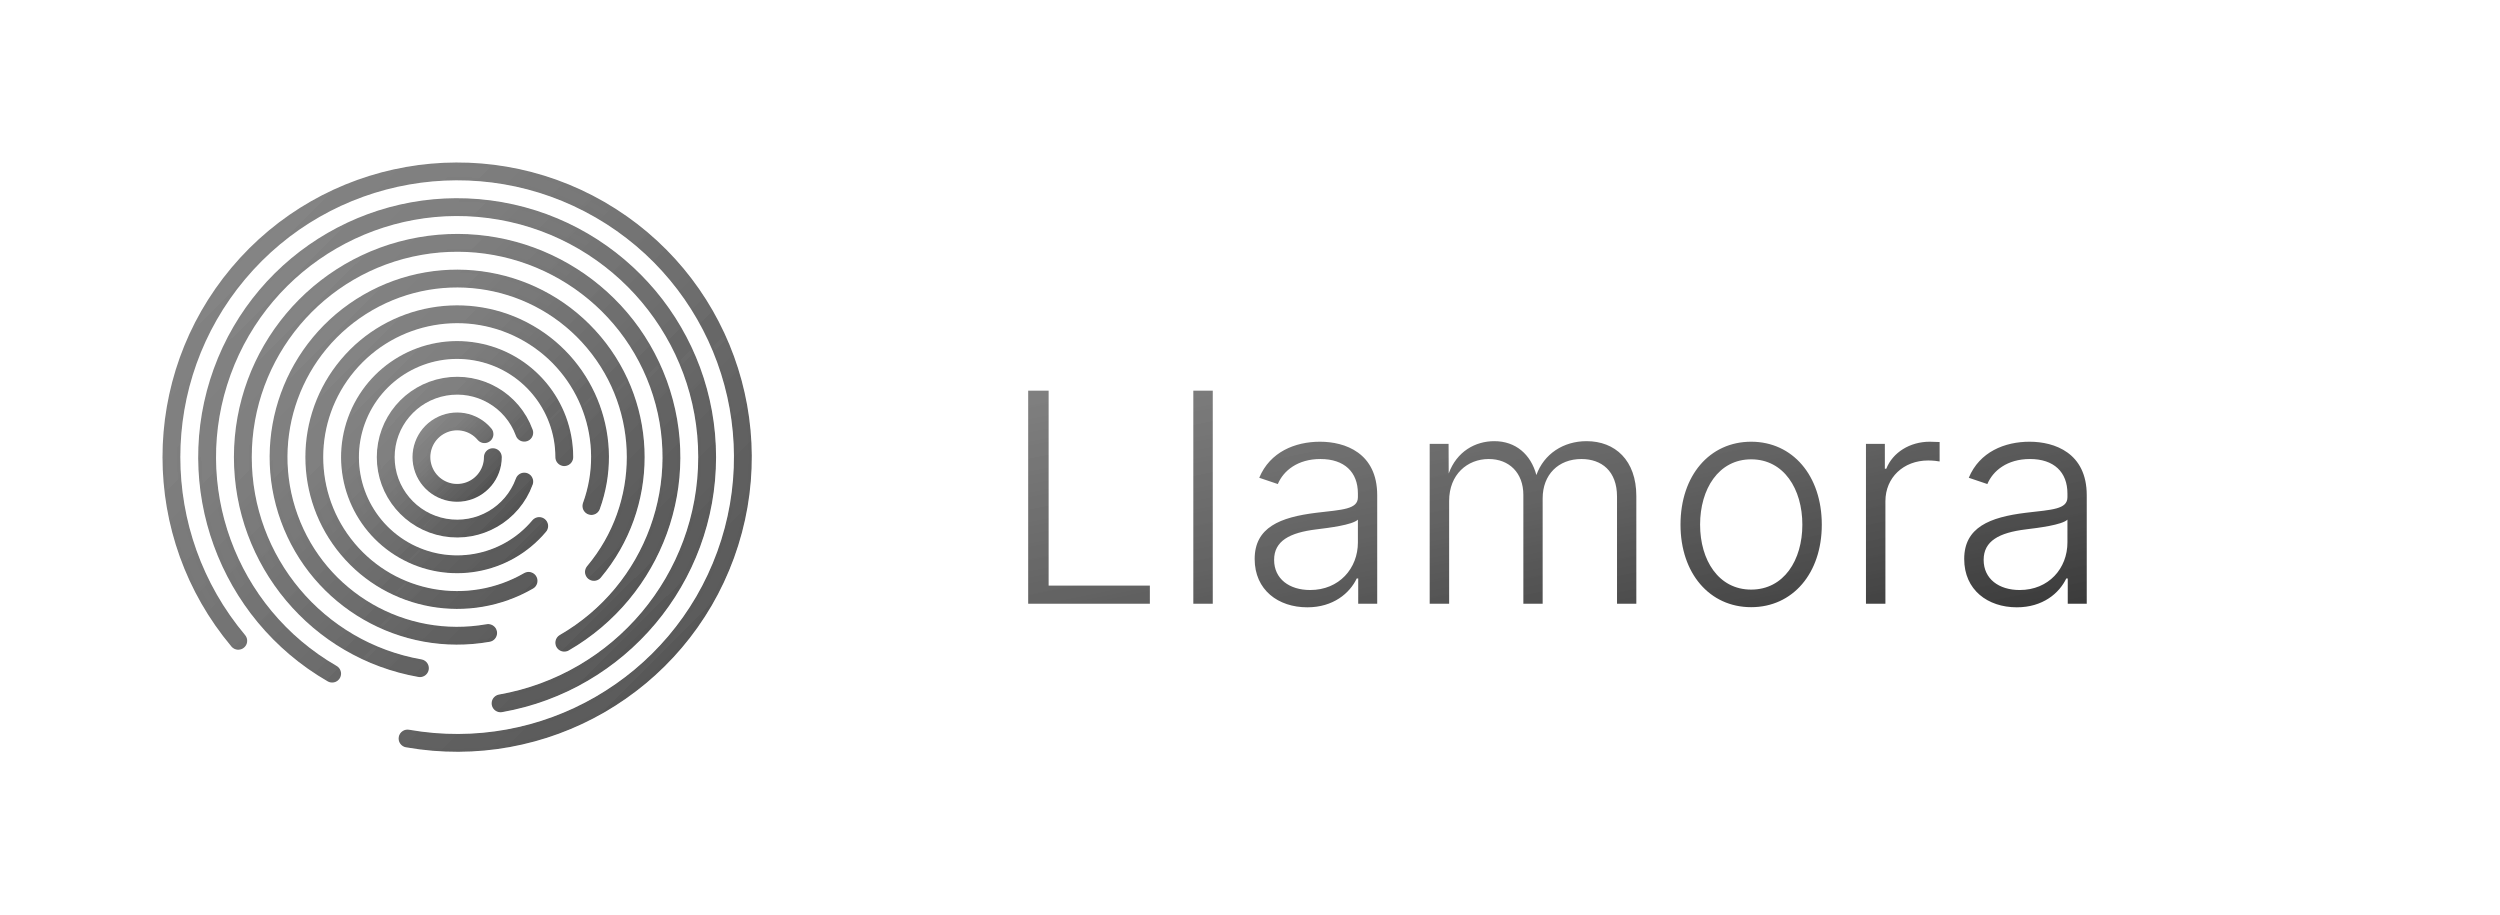
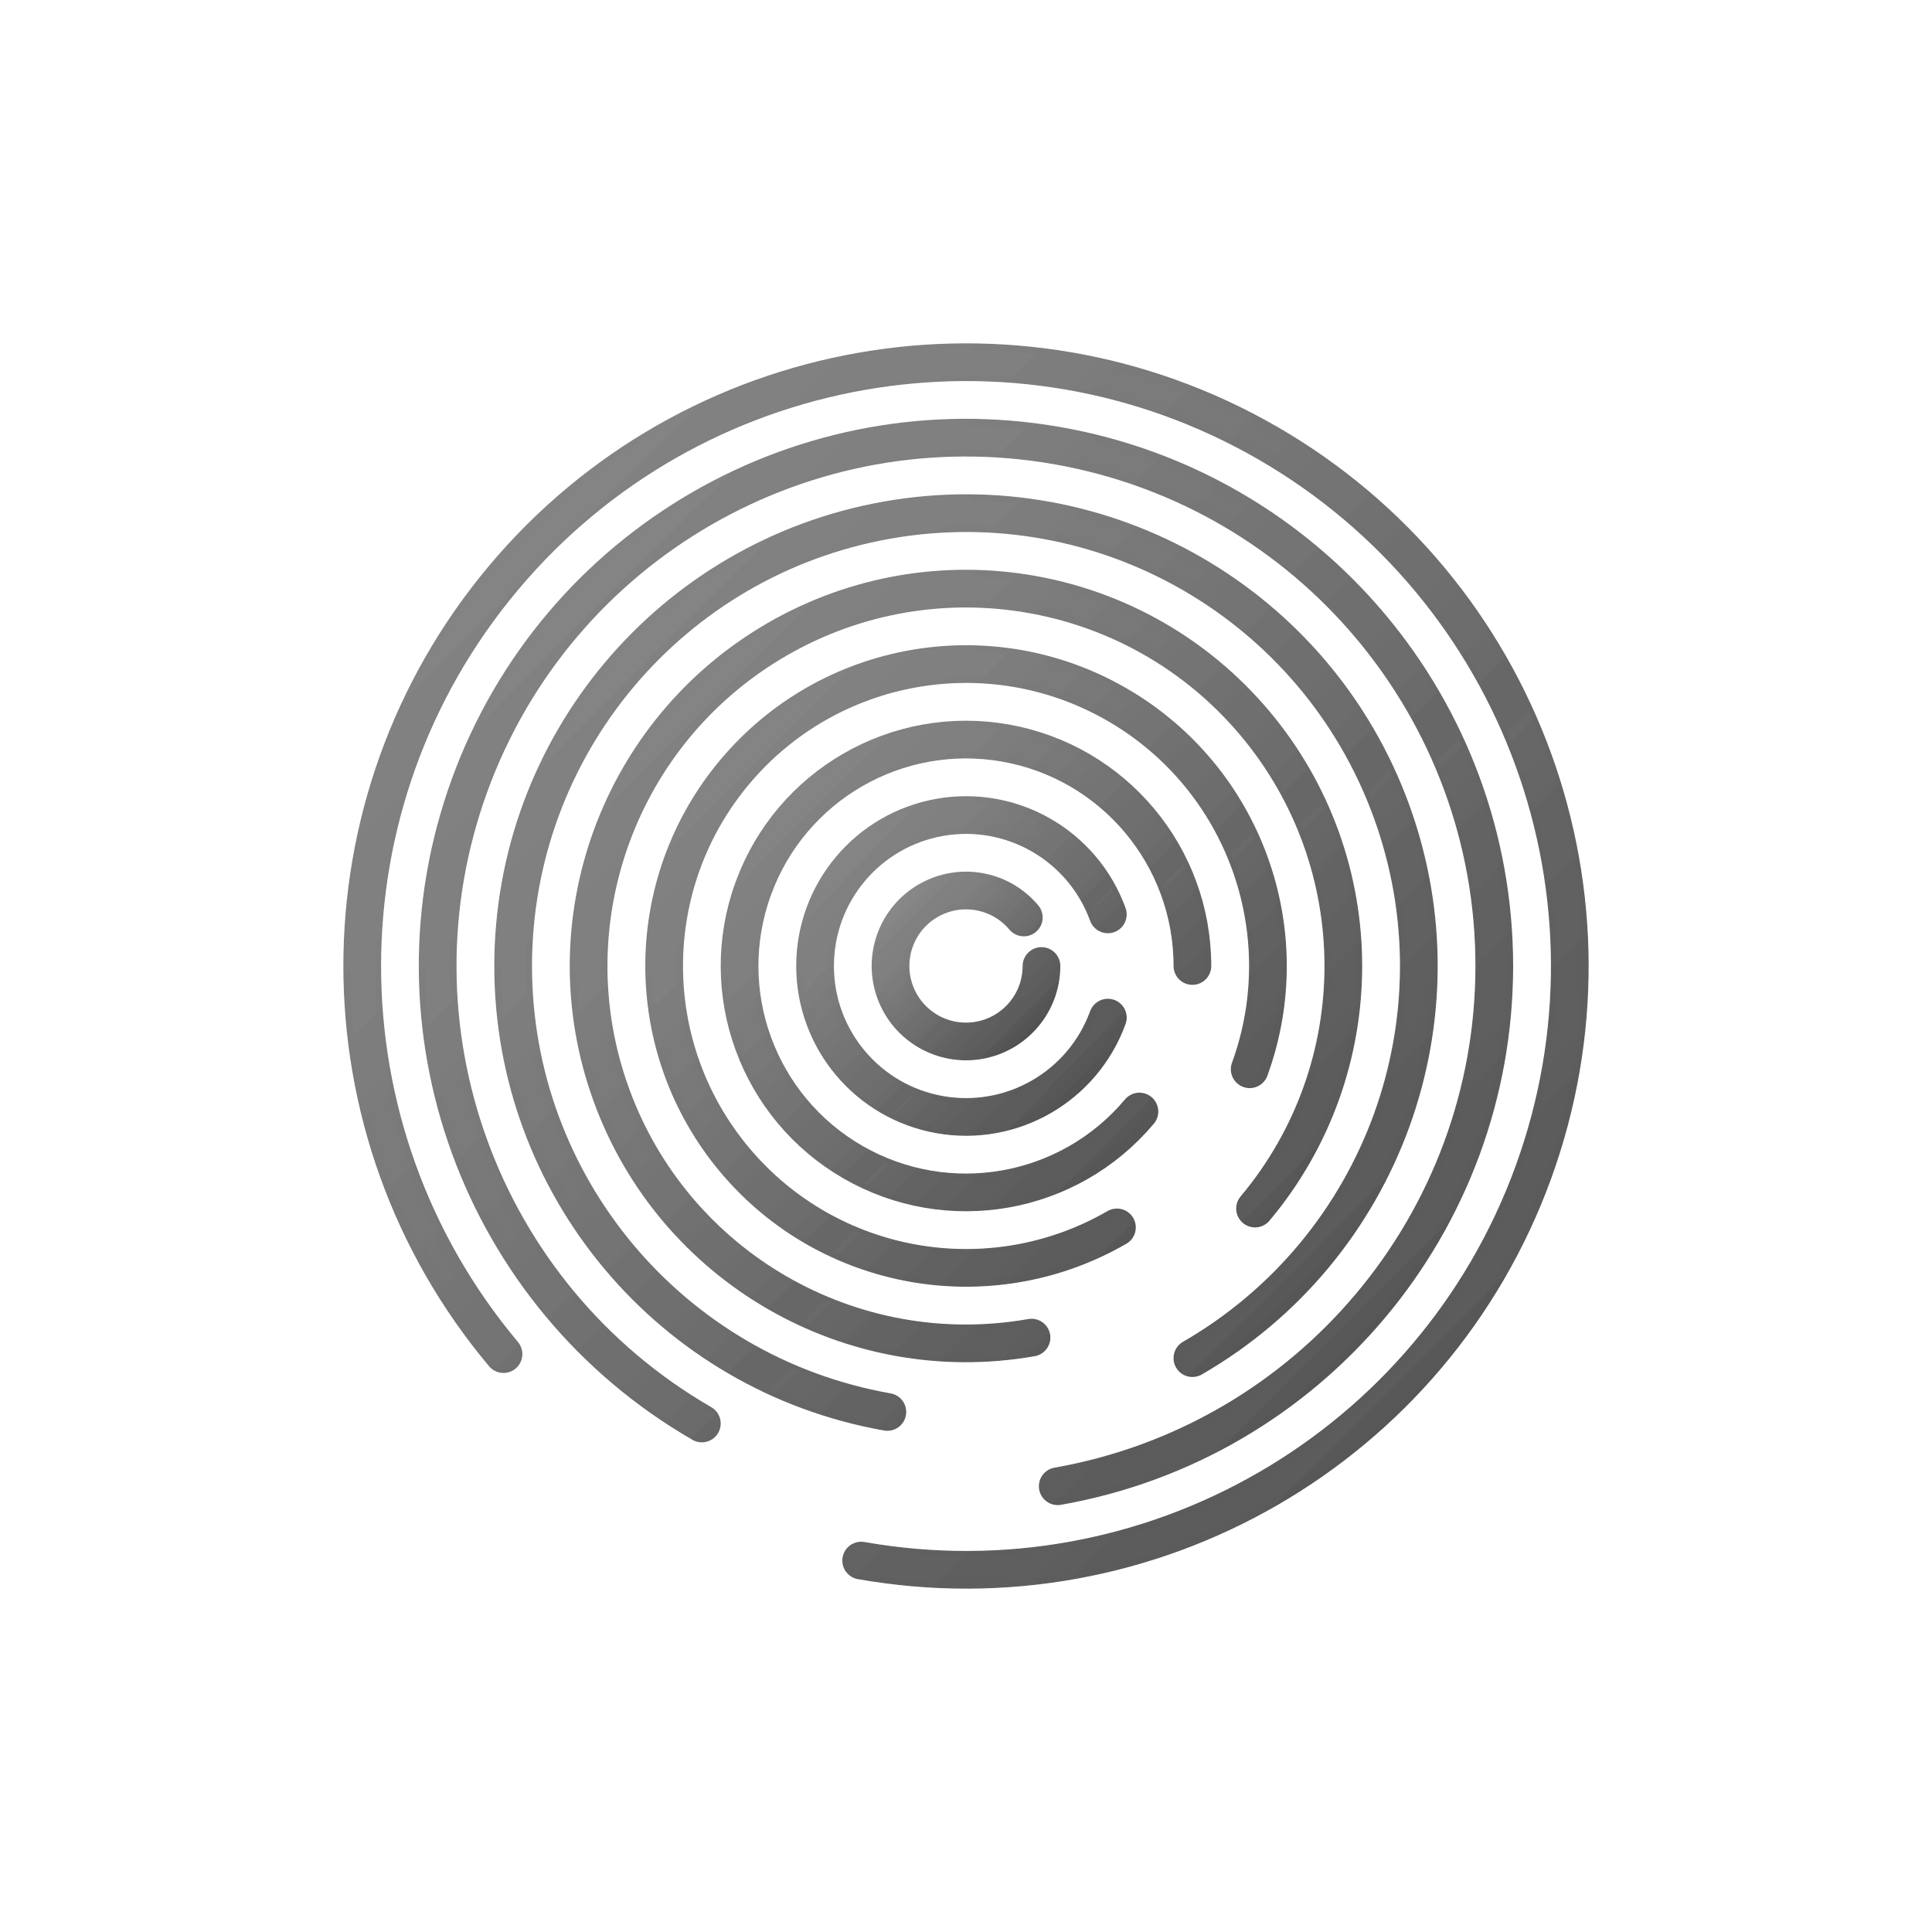
- <svg xmlns="http://www.w3.org/2000/svg" width="1400" height="512" viewBox="0 0 1400 512" role="img" aria-labelledby="logoTitle">
+ <svg xmlns="http://www.w3.org/2000/svg" width="512" height="512" viewBox="0 0 512 512">
  <defs>
    <linearGradient id="inkBaseNeutral" x1="0" y1="0" x2="1" y2="1">
      <stop offset="0%" stop-color="#727272" stop-opacity="0.9" />
      <stop offset="50%" stop-color="#5a5a5a" stop-opacity="0.95" />
      <stop offset="100%" stop-color="#3a3a3a" stop-opacity="1" />
    </linearGradient>
    <filter id="softLift" x="-20%" y="-20%" width="140%" height="140%">
      <feGaussianBlur in="SourceAlpha" stdDeviation="1.4" result="blur" />
      <feColorMatrix in="blur" type="matrix" values="0 0 0 0 1                 0 0 0 0 1                 0 0 0 0 1                 0 0 0 0.12 0" result="glow" />
      <feMerge>
        <feMergeNode in="glow" />
        <feMergeNode in="SourceGraphic" />
      </feMerge>
    </filter>
  </defs>
  <g filter="url(#softLift)">
    <g stroke="url(#inkBaseNeutral)" stroke-width="10" fill="none" stroke-linecap="round" opacity="0.92">
      <path d="M 276.00 256.00 A 20.00 20.00 0 1 1 271.32 243.14" />
      <path d="M 293.59 269.68 A 40.00 40.00 0 1 1 293.59 242.32" />
      <path d="M 301.96 294.57 A 60.00 60.00 0 1 1 316.00 256.00" />
      <path d="M 296.00 325.28 A 80.00 80.00 0 1 1 331.18 283.36" />
      <path d="M 273.36 354.48 A 100.00 100.00 0 1 1 332.60 320.28" />
      <path d="M 235.16 374.18 A 120.00 120.00 0 1 1 316.00 359.92" />
      <path d="M 186.00 377.24 A 140.00 140.00 0 1 1 280.31 393.87" />
      <path d="M 133.43 358.85 A 160.00 160.00 0 1 1 228.22 413.57" />
    </g>
  </g>
-   <text x="560" y="280" font-family="system-ui, -apple-system, BlinkMacSystemFont, 'Segoe UI', sans-serif" font-size="164" font-weight="300" letter-spacing="2" dominant-baseline="middle" alignment-baseline="middle" text-anchor="start" fill="url(#inkBaseNeutral)">
-     Llamora
-   </text>
</svg>
